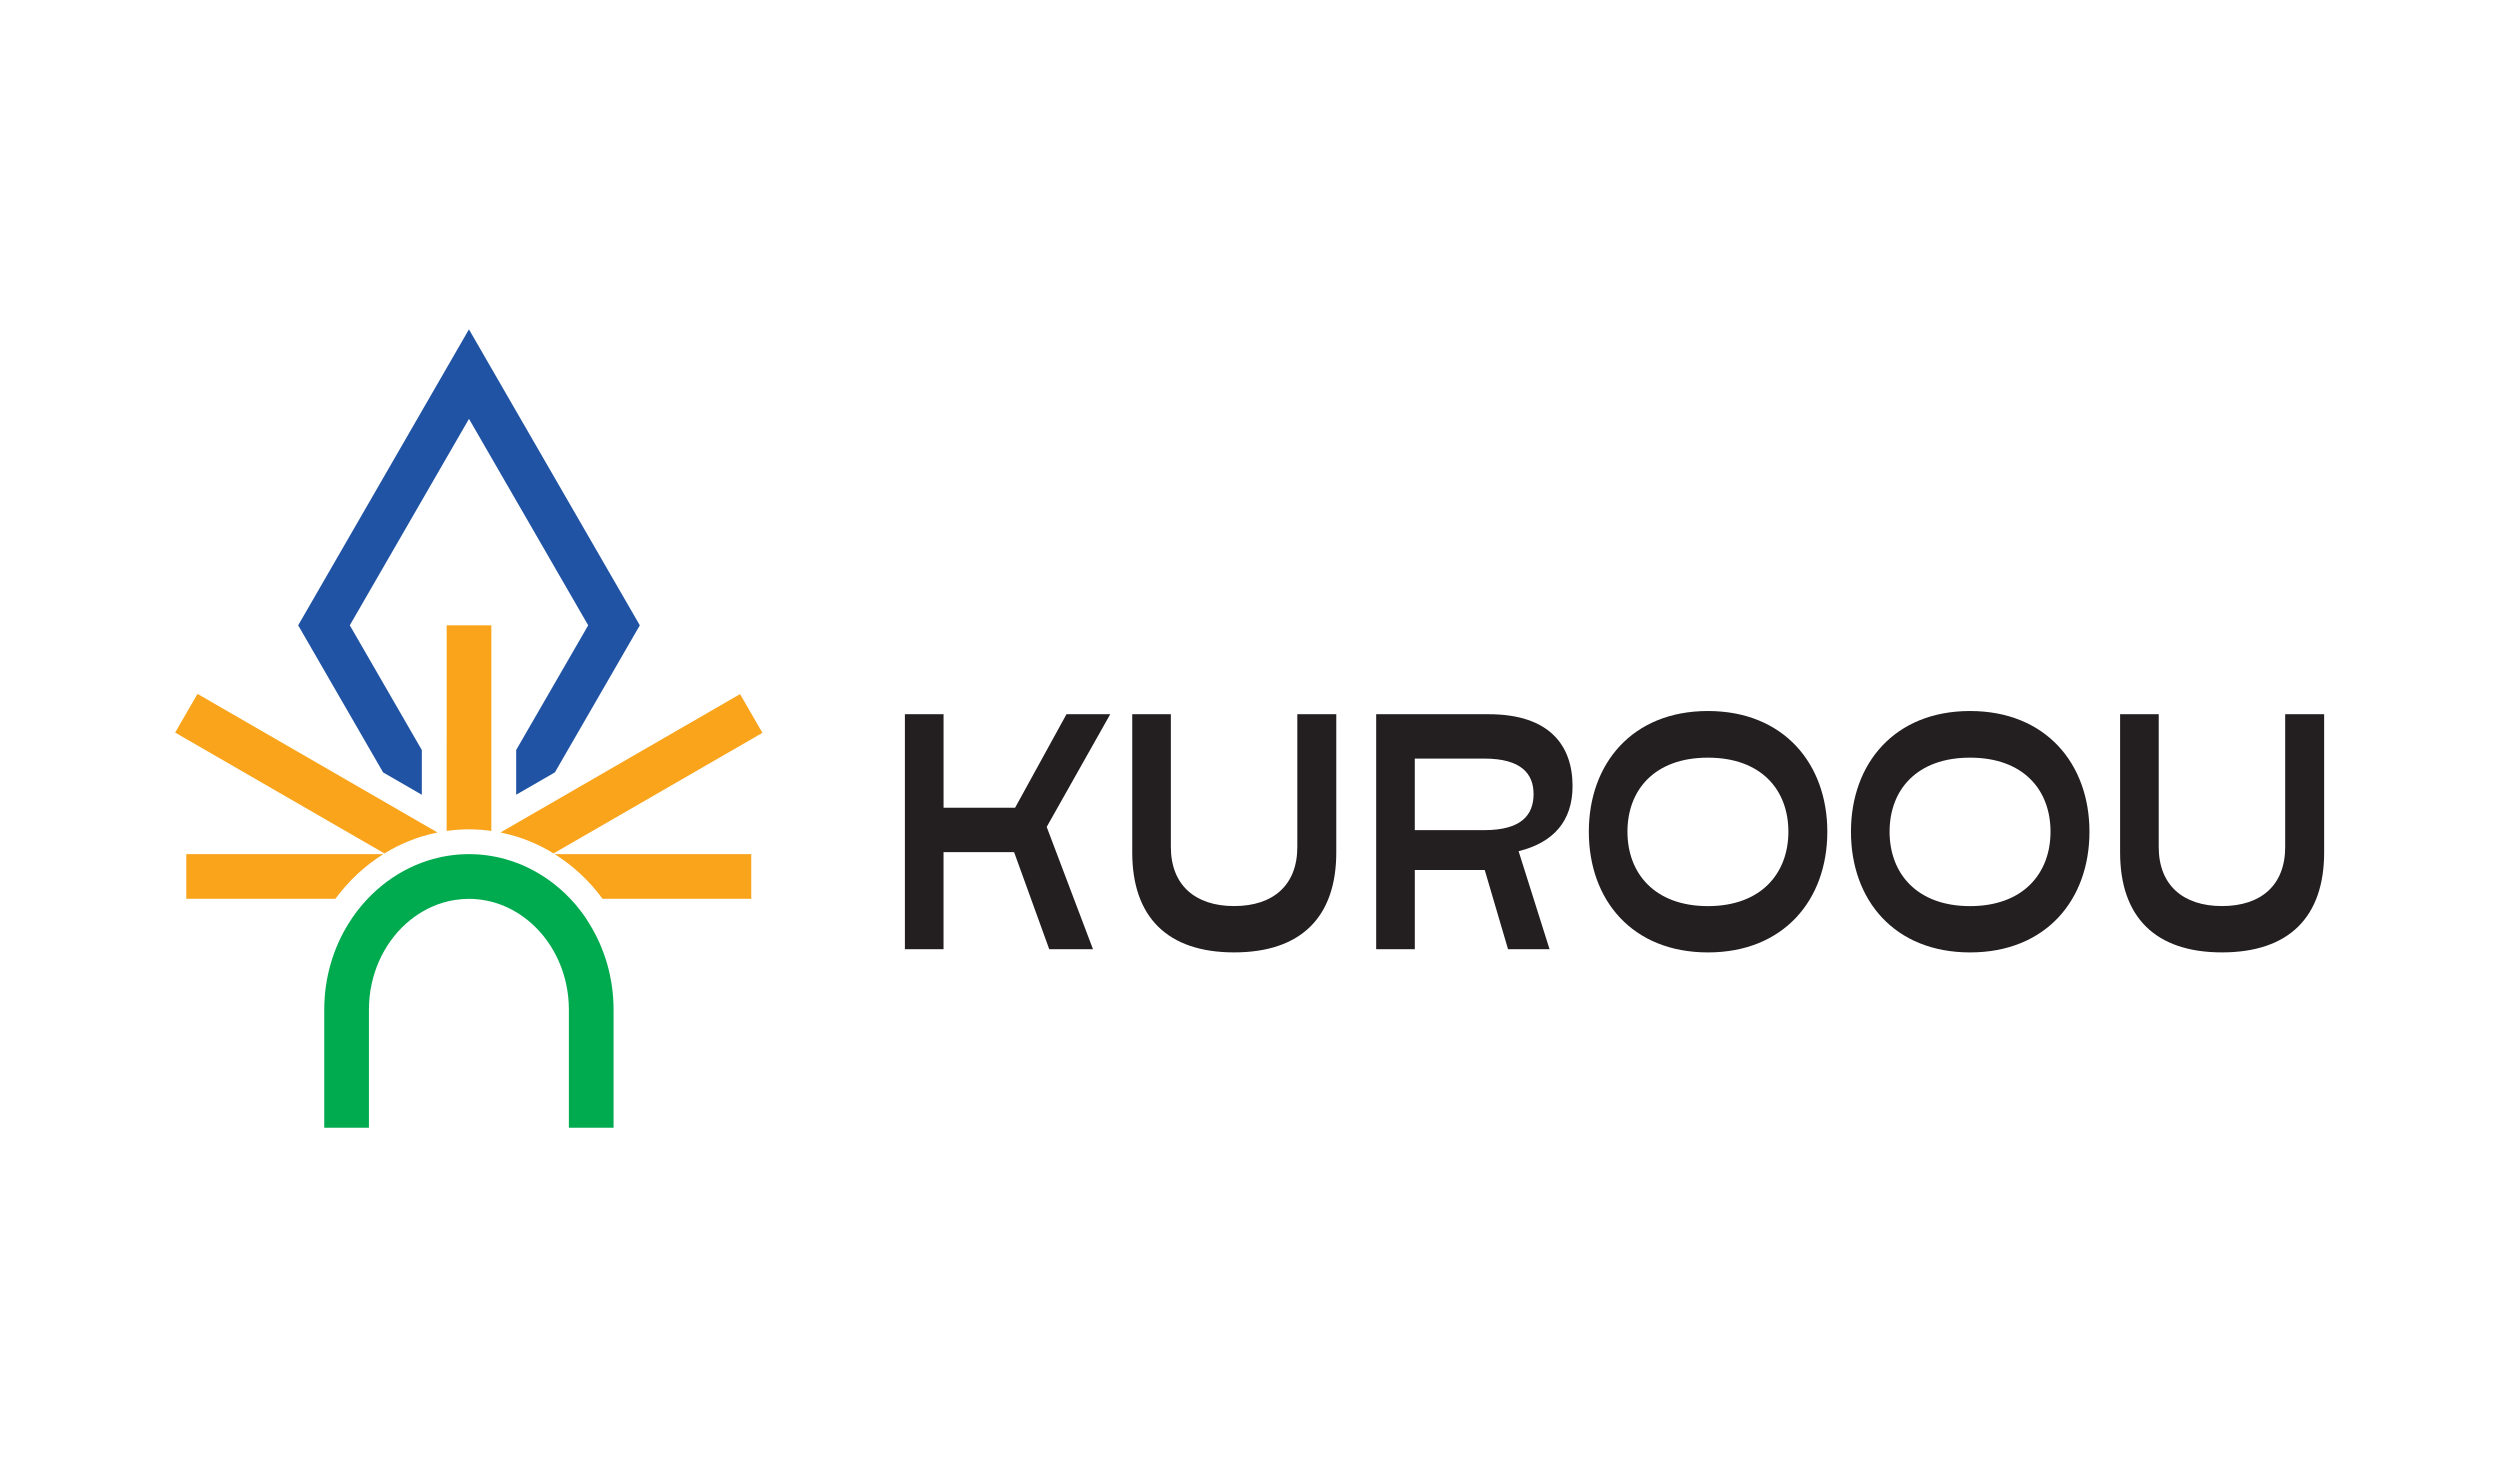
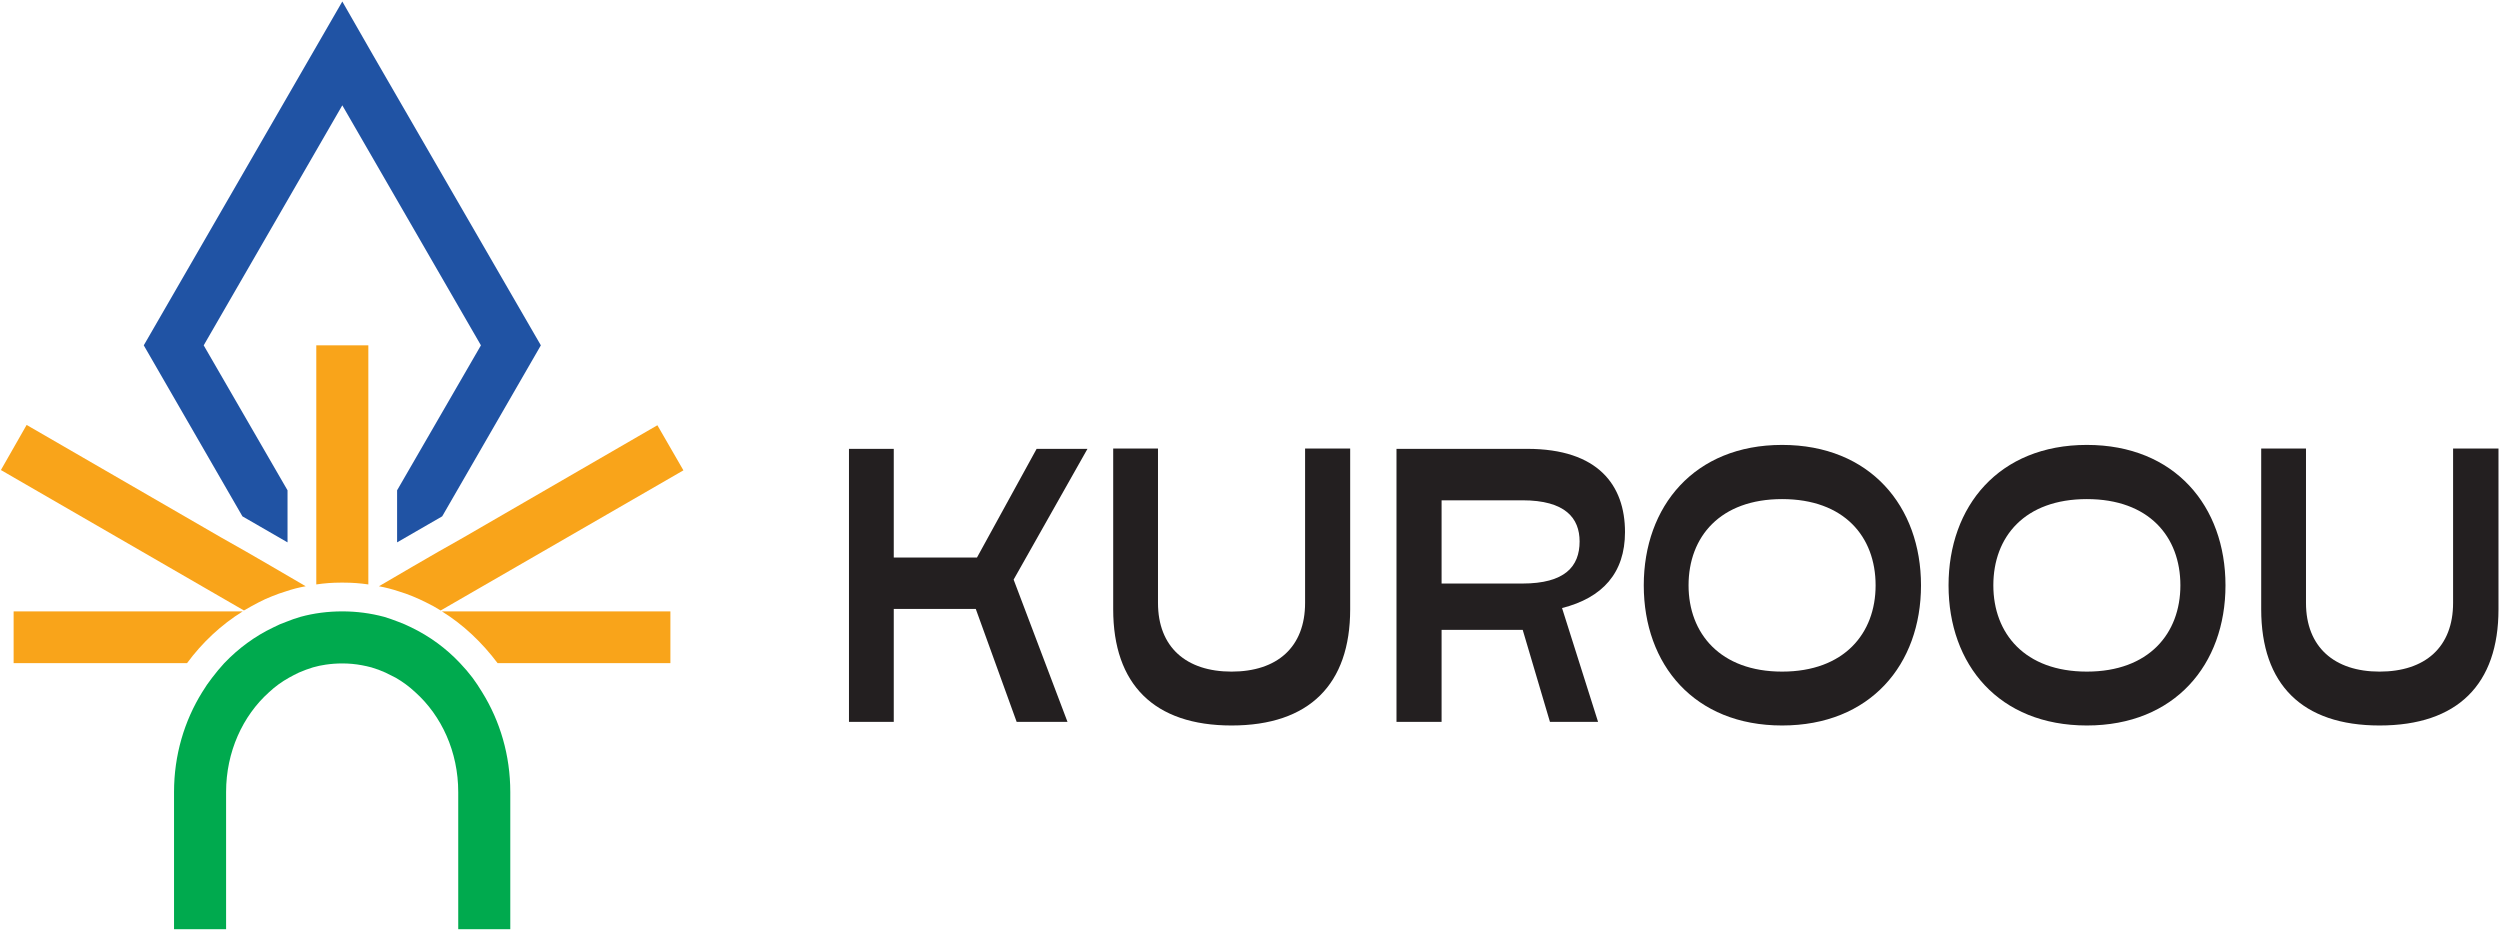
- <svg xmlns="http://www.w3.org/2000/svg" version="1.1" id="Layer_1" x="0px" y="0px" viewBox="0 0 960 560" style="enable-background:new 0 0 960 560;" xml:space="preserve">
-   <style type="text/css">
- 	.st0{fill:#231F20;}
- 	.st1{fill:#2053A4;}
- 	.st2{fill:#F9A41A;}
- 	.st3{fill:#00AA4E;}
- </style>
-   <g>
-     <g>
-       <g>
-         <path class="st0" d="M347.49,274.26h14.84v35.92h27.46l19.74-35.92h16.8l-24.4,43.28l17.78,46.96h-16.8l-13.49-37.27h-27.1v37.27     h-14.84V274.26z" />
-         <path class="st0" d="M473.89,365.72c-25.62,0-39.11-13.61-39.11-38.38v-53.09h14.83v51c0,14.59,9.32,22.68,24.28,22.68     c15.08,0,24.28-8.09,24.28-22.68v-51h14.96v53.09C513.13,352.11,499.64,365.72,473.89,365.72z" />
-         <path class="st0" d="M528.45,274.26h43.16c23.54,0,32.25,12.14,32.25,27.59c0,13.49-7.36,21.7-20.72,25.01l11.89,37.64h-15.94     l-8.95-30.41h-26.85v30.41h-14.84V274.26z M570.01,318.77c13.98,0,18.88-5.64,18.88-13.86c0-7.72-4.66-13.61-18.88-13.61h-26.73     v27.46H570.01z" />
-         <path class="st0" d="M610.11,319.38c0-26.11,16.67-46.35,45.73-46.35c29.06,0,45.85,20.23,45.85,46.35     c0,26.24-16.8,46.35-45.85,46.35C626.78,365.72,610.11,345.62,610.11,319.38z M655.84,347.95c20.47,0,30.9-12.63,30.9-28.57     c0-16.06-10.42-28.44-30.9-28.44c-20.48,0-30.9,12.38-30.9,28.44C624.94,335.32,635.36,347.95,655.84,347.95z" />
-         <path class="st0" d="M710.77,319.38c0-26.11,16.67-46.35,45.73-46.35c29.06,0,45.85,20.23,45.85,46.35     c0,26.24-16.8,46.35-45.85,46.35C727.44,365.72,710.77,345.62,710.77,319.38z M756.5,347.95c20.47,0,30.9-12.63,30.9-28.57     c0-16.06-10.42-28.44-30.9-28.44c-20.48,0-30.9,12.38-30.9,28.44C725.6,335.32,736.02,347.95,756.5,347.95z" />
-         <path class="st0" d="M853.23,365.72c-25.62,0-39.11-13.61-39.11-38.38v-53.09h14.83v51c0,14.59,9.32,22.68,24.28,22.68     c15.08,0,24.28-8.09,24.28-22.68v-51h14.96v53.09C892.47,352.11,878.98,365.72,853.23,365.72z" />
-       </g>
-     </g>
-     <g>
-       <polygon class="st1" points="161.98,305.19 161.98,288.01 134.32,240.12 180.09,160.84 225.87,240.12 198.21,288 198.21,305.17     213.08,296.59 245.69,240.12 190.35,144.28 180.08,126.47 114.5,240.12 147.12,296.61   " />
-       <path class="st2" d="M147.2,327.98H71.54v17.16h57.25C133.85,338.27,140.09,332.43,147.2,327.98z" />
-       <path class="st2" d="M171.51,285.46V295v9.54v14.54c2.64-0.37,5.32-0.58,8.04-0.61c0.18,0,0.36-0.01,0.54-0.01    c0.18,0,0.35,0.01,0.53,0.01c2.73,0.02,5.42,0.23,8.06,0.61v-14.56l0-9.54v-9.53l0-45.33h-17.16V285.46z" />
-       <path class="st2" d="M152.5,325c1.43-0.71,2.88-1.37,4.37-1.98c1.49-0.61,3.01-1.16,4.55-1.65c2.15-0.69,4.34-1.25,6.58-1.7    l-11.34-6.55l-8.26-4.77l-8.26-4.77l-64.3-37.13l-8.58,14.86l80.36,46.4C149.2,326.75,150.83,325.84,152.5,325z" />
-       <path class="st2" d="M231.39,345.14h57.09v-17.16h-75.49C220.09,332.43,226.33,338.27,231.39,345.14z" />
-       <path class="st2" d="M211.8,308.34l-8.26,4.77l-11.36,6.56c2.24,0.45,4.44,1.02,6.59,1.7c1.54,0.49,3.06,1.05,4.55,1.65    c1.48,0.6,2.94,1.26,4.37,1.97c1.67,0.83,3.29,1.75,4.88,2.72l80.2-46.3l-8.58-14.87l-64.12,37.02L211.8,308.34z" />
-       <path class="st3" d="M223.07,349.91c-1.27-1.67-2.63-3.26-4.06-4.77c-4.65-4.91-10.09-8.94-16.11-11.87    c-1.44-0.7-2.91-1.34-4.41-1.9c-1.52-0.57-3.06-1.09-4.63-1.52c-4.41-1.21-9.03-1.86-13.78-1.86c-4.76,0-9.37,0.65-13.78,1.86    c-1.57,0.43-3.11,0.95-4.63,1.52c-1.5,0.57-2.97,1.21-4.41,1.91c-6.01,2.92-11.46,6.96-16.11,11.87c-1.43,1.51-2.79,3.1-4.06,4.77    c-1.17,1.53-2.26,3.12-3.28,4.77c-5.87,9.47-9.3,20.82-9.3,33.03v45.32h17.16v-45.32c0-13.32,5.55-25.22,14.22-33.03    c2.03-1.83,4.23-3.42,6.57-4.77c1.1-0.63,2.23-1.21,3.39-1.72c1.47-0.65,2.99-1.22,4.54-1.67c1.37-0.4,2.78-0.7,4.2-0.93    c1.79-0.28,3.61-0.44,5.47-0.44c2.23,0,4.41,0.22,6.53,0.63c1.06,0.2,2.11,0.44,3.13,0.74c1.56,0.45,3.07,1.01,4.54,1.67    c1.16,0.52,2.3,1.09,3.4,1.73c2.34,1.34,4.54,2.94,6.57,4.77c8.67,7.81,14.22,19.71,14.22,33.03v45.32h17.16v-45.32    c0-12.21-3.43-23.56-9.3-33.03C225.33,353.03,224.24,351.44,223.07,349.91z" />
-     </g>
-   </g>
+ <svg xmlns="http://www.w3.org/2000/svg" version="1.2" viewBox="0 0 826 307" width="826" height="307">
+   <style>.a{fill:#231f20}.b{fill:#2053a4}.c{fill:#f9a41a}.d{fill:#00aa4e}</style>
+   <path class="a" d="m280.5 148.3h14.8v35.9h27.5l19.7-35.9h16.8l-24.4 43.2 17.8 47h-16.8l-13.5-37.3h-27.1v37.3h-14.8c0 0 0-90.2 0-90.2z" />
+   <path class="a" d="m406.9 239.7c-25.6 0-39.1-13.6-39.1-38.4v-53.1h14.8v51c0 14.6 9.3 22.7 24.3 22.7 15.1 0 24.3-8.1 24.3-22.7v-51h14.9v53.1c0 24.8-13.5 38.4-39.2 38.4z" />
+   <path fill-rule="evenodd" class="a" d="m461.4 148.3h43.2c23.5 0 32.3 12.1 32.3 27.5 0 13.5-7.4 21.7-20.8 25.1l11.9 37.6h-15.9l-9-30.4h-26.8v30.4h-14.9zm41.6 44.5c14 0 18.9-5.6 18.9-13.9 0-7.7-4.7-13.6-18.9-13.6h-26.7v27.5h26.7z" />
+   <path fill-rule="evenodd" class="a" d="m543.1 193.4c0-26.1 16.7-46.4 45.7-46.4 29.1 0 45.9 20.3 45.9 46.4 0 26.2-16.8 46.3-45.9 46.3-29 0-45.7-20.1-45.7-46.3zm45.7 28.5c20.5 0 30.9-12.6 30.9-28.5 0-16.1-10.4-28.5-30.9-28.5-20.4 0-30.9 12.4-30.9 28.5 0 15.9 10.5 28.5 30.9 28.5z" />
+   <path fill-rule="evenodd" class="a" d="m643.8 193.4c0-26.1 16.6-46.4 45.7-46.4 29.1 0 45.8 20.3 45.8 46.4 0 26.2-16.8 46.3-45.8 46.3-29.1 0-45.7-20.1-45.7-46.3zm45.7 28.5c20.5 0 30.9-12.6 30.9-28.5 0-16.1-10.4-28.5-30.9-28.5-20.5 0-30.9 12.4-30.9 28.5 0 15.9 10.4 28.5 30.9 28.5z" />
+   <path class="a" d="m786.2 239.7c-25.6 0-39.1-13.6-39.1-38.4v-53.1h14.8v51c0 14.6 9.4 22.7 24.3 22.7 15.1 0 24.3-8.1 24.3-22.7v-51h15v53.1c0 24.8-13.5 38.4-39.3 38.4z" />
+   <path class="b" d="m80.1 170.6l-32.6-56.5 65.6-113.6 10.2 17.8 55.4 95.8-32.6 56.5-14.9 8.6v-17.2l27.7-47.9-45.8-79.3-45.8 79.3 27.7 47.9v17.2z" />
+   <path class="c" d="m61.8 219.1h-57.3v-17.1h75.7c-7.1 4.4-13.4 10.3-18.4 17.1z" />
+   <path class="c" d="m104.5 114.1h17.2v45.3 9.6 9.5 14.6q-4-0.6-8.1-0.6-0.2 0-0.5 0-0.3 0-0.6 0-4 0-8 0.6v-14.6-9.5-9.5c0 0 0-45.4 0-45.4z" />
+   <path class="c" d="m80.6 201.7l-80.3-46.4 8.5-14.9 64.3 37.2 8.3 4.7 8.3 4.8 11.3 6.6q-3.4 0.6-6.6 1.7-2.3 0.7-4.5 1.6-2.3 0.9-4.4 2-2.5 1.3-4.9 2.7z" />
+   <path class="c" d="m146 202h75.5v17.1h-57.1c-5.1-6.8-11.3-12.7-18.4-17.1z" />
+   <path class="c" d="m153.1 177.6l64.1-37.1 8.6 14.9-80.2 46.3q-2.4-1.5-4.9-2.7-2.2-1.1-4.4-2-2.2-0.9-4.5-1.6-3.3-1.1-6.6-1.7l11.3-6.6 8.3-4.8z" />
+   <path class="d" d="m159.3 228.7c5.9 9.5 9.3 20.8 9.3 33v45.3h-17.2v-45.3c0-13.3-5.5-25.2-14.2-33q-3-2.8-6.5-4.8-1.7-0.9-3.4-1.7-2.2-1-4.6-1.7-1.5-0.4-3.1-0.7-3.2-0.6-6.5-0.6-2.8 0-5.5 0.4-2.1 0.3-4.2 0.9-2.3 0.7-4.6 1.7-1.7 0.8-3.3 1.7-3.6 2-6.6 4.8c-8.7 7.8-14.2 19.7-14.2 33v45.3h-17.2v-45.3c0-12.2 3.4-23.5 9.3-33q1.5-2.5 3.3-4.8 1.9-2.5 4-4.8c4.7-4.9 10.1-8.9 16.2-11.8q2.1-1.1 4.4-1.9 2.2-0.9 4.6-1.6c4.4-1.2 9-1.8 13.8-1.8 4.7 0 9.3 0.6 13.8 1.8q2.3 0.7 4.6 1.6 2.2 0.8 4.4 1.9c6 2.9 11.5 6.9 16.1 11.8q2.2 2.3 4.1 4.8 1.7 2.3 3.2 4.8z" />
</svg>
